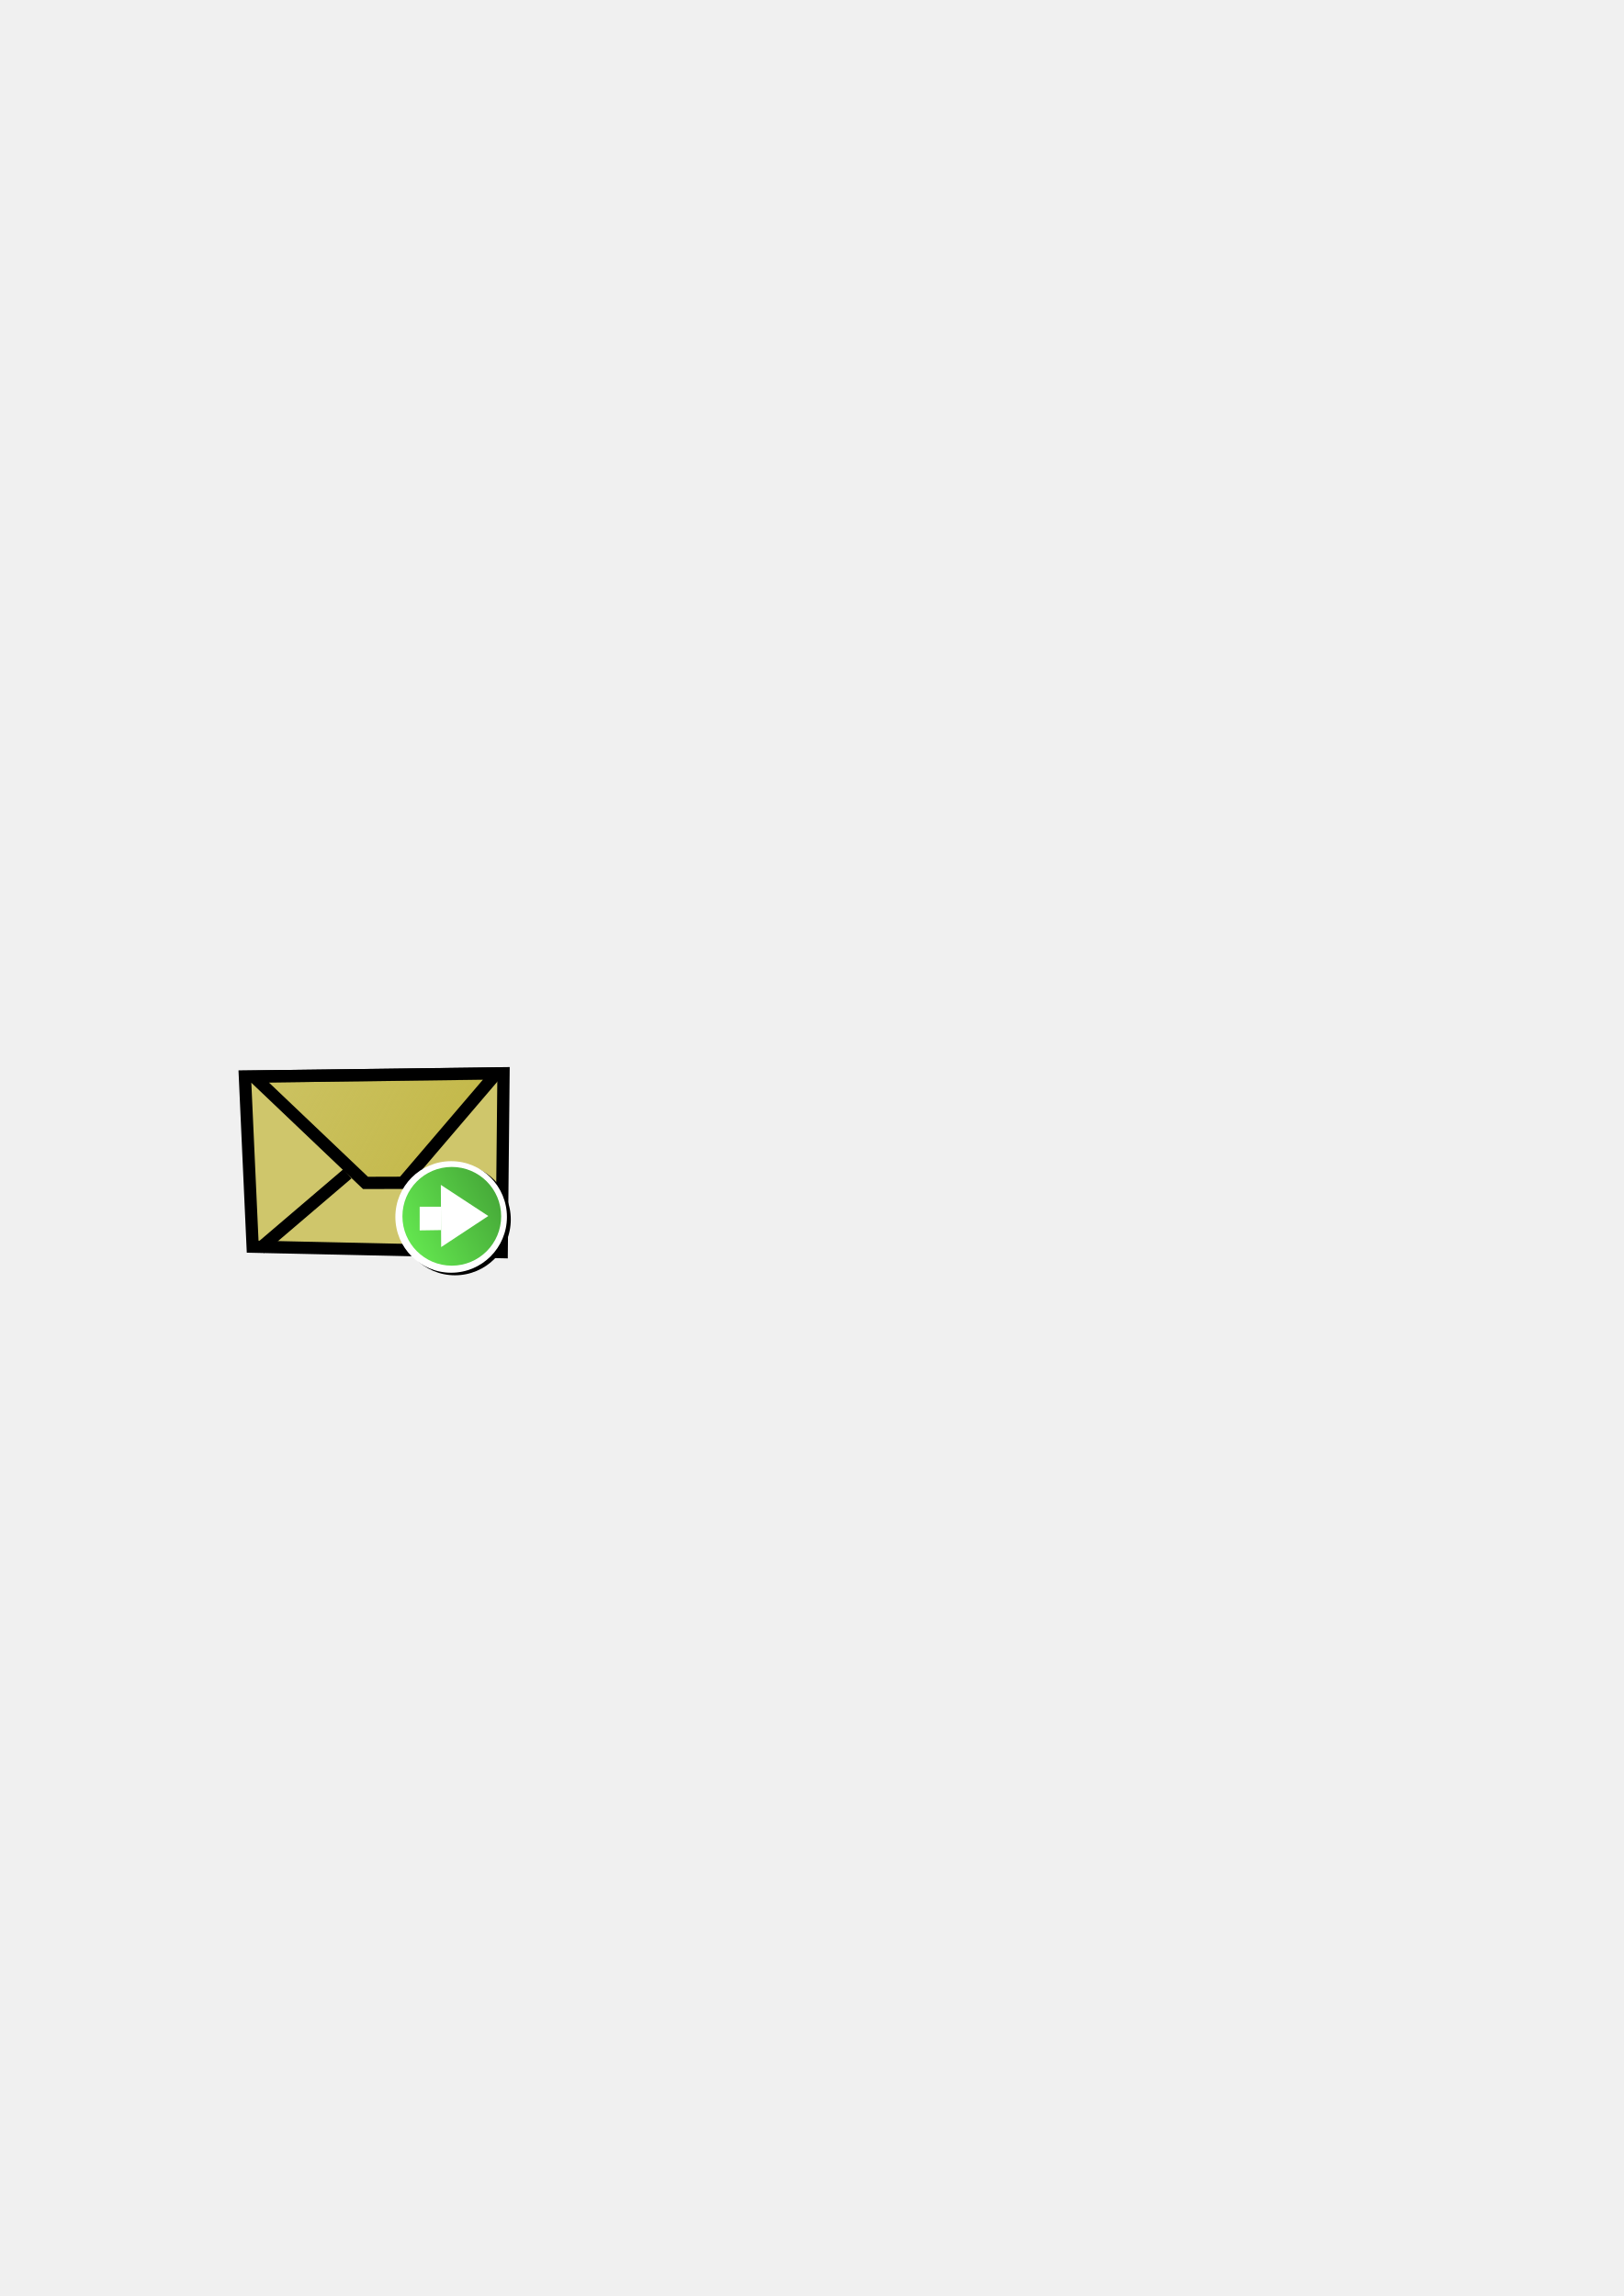
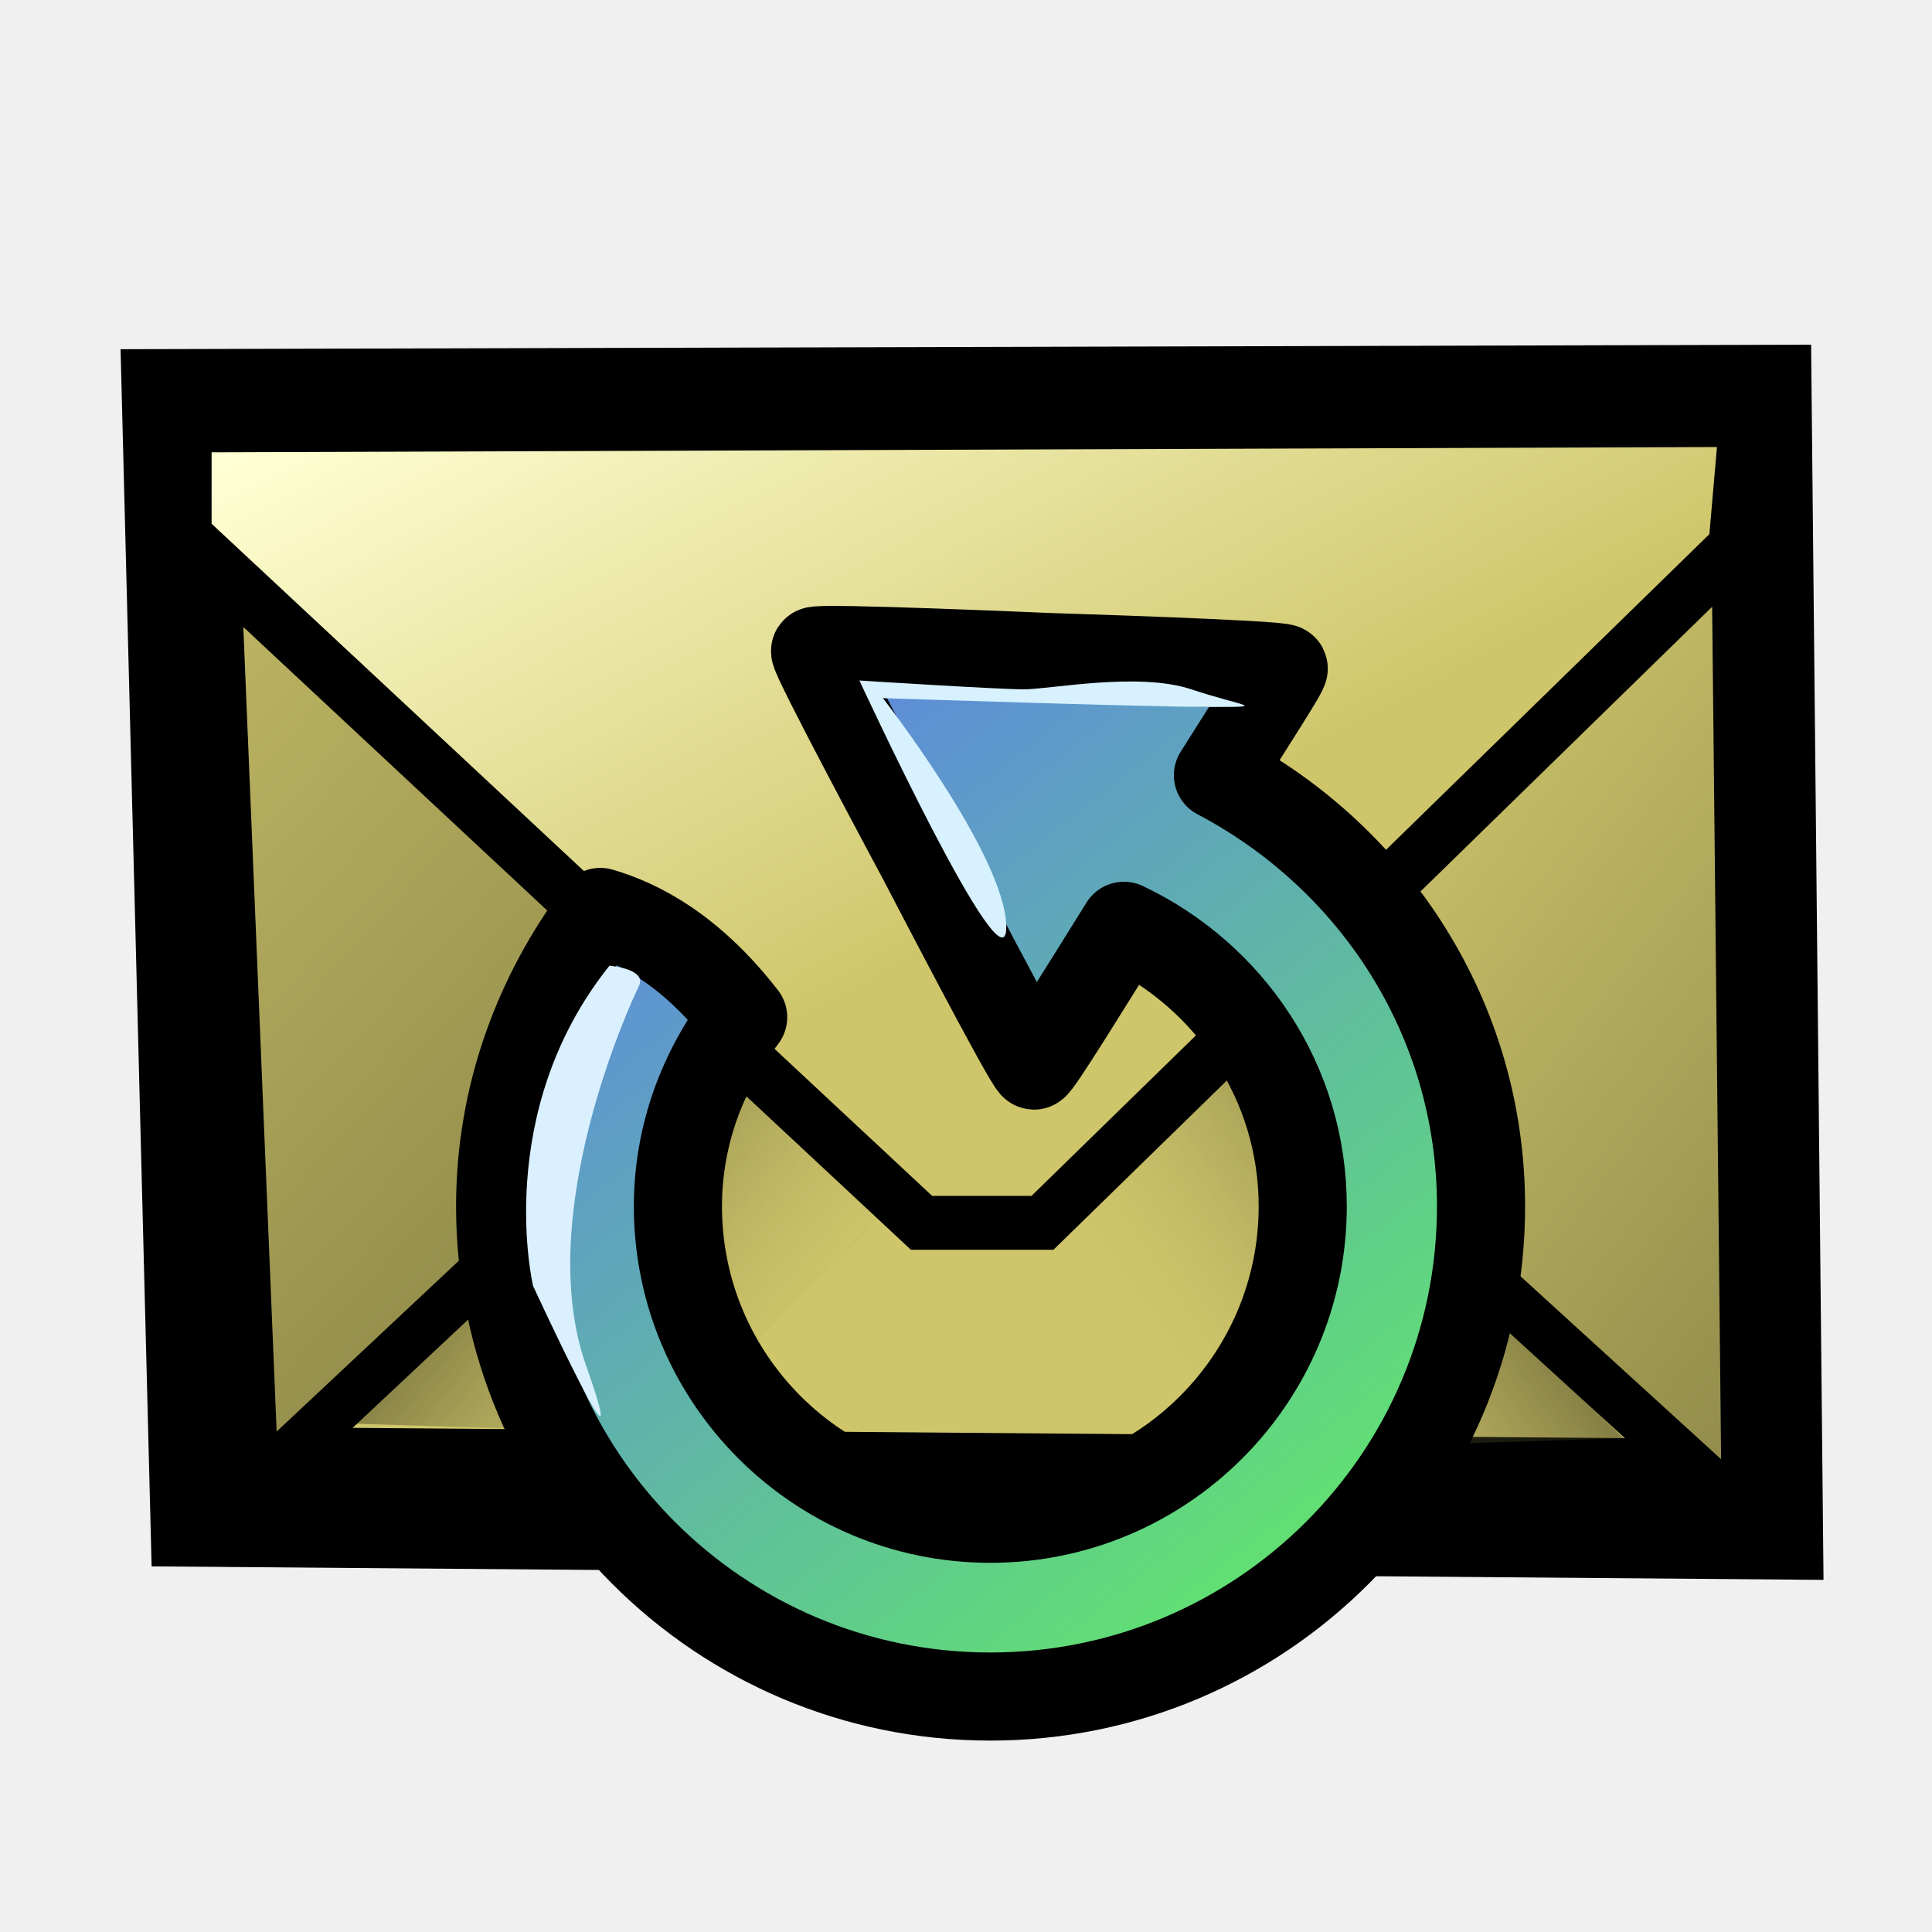
- <svg xmlns="http://www.w3.org/2000/svg" xmlns:xlink="http://www.w3.org/1999/xlink" id="svg1340" width="210mm" height="297mm">
-   <defs id="defs1343">
-     <linearGradient xlink:href="#linearGradient2244" id="linearGradient3208" x1="13.928" y1="835.489" x2="164.147" y2="758.887" gradientUnits="userSpaceOnUse" />
-     <linearGradient id="linearGradient8747">
-       <stop style="stop-color:#c3b848;stop-opacity:1;" offset="0" id="stop8749" />
-       <stop style="stop-color:#c3b848;stop-opacity:0;" offset="1" id="stop8751" />
+ <svg xmlns="http://www.w3.org/2000/svg" xmlns:xlink="http://www.w3.org/1999/xlink" width="400" height="400" id="svg2" version="1.0">
+   <defs id="defs4">
+     <linearGradient id="linearGradient2078">
+       <stop style="stop-color:#5e89de;stop-opacity:1;" offset="0" id="stop2080" />
+       <stop style="stop-color:#62ff4d;stop-opacity:1;" offset="1" id="stop2082" />
    </linearGradient>
-     <linearGradient id="linearGradient3169">
-       <stop style="stop-color:#4d93ff;stop-opacity:1;" offset="0" id="stop3171" />
-       <stop style="stop-color:#3470ac;stop-opacity:1;" offset="1" id="stop3173" />
+     <linearGradient y2="65.818" y1="6.216" xlink:href="#linearGradient2078" x2="60.903" x1="16.887" id="linearGradient2084" gradientUnits="userSpaceOnUse" gradientTransform="matrix(0.968115,0,0,1.032935,1.34375,1)" />
+     <linearGradient id="linearGradient2116">
+       <stop style="stop-color:#abb7ce;stop-opacity:1;" offset="0" id="stop2118" />
+       <stop style="stop-color:#8dba87;stop-opacity:1;" offset="1" id="stop2120" />
    </linearGradient>
-     <linearGradient id="linearGradient2250">
-       <stop style="stop-color:#ff0000;stop-opacity:1;" offset="0" id="stop2252" />
-       <stop style="stop-color:#850000;stop-opacity:1;" offset="1" id="stop2254" />
+     <linearGradient y2="65.818" y1="6.216" xlink:href="#linearGradient2116" x2="60.903" x1="16.887" id="linearGradient2114" gradientUnits="userSpaceOnUse" gradientTransform="matrix(0.968115,0,0,1.032935,3,2)" />
+     <linearGradient id="linearGradient6503">
+       <stop id="stop6505" offset="0" style="stop-color:#cfc66b;stop-opacity:1;" />
+       <stop id="stop6507" offset="1" style="stop-color:#000000;stop-opacity:1;" />
    </linearGradient>
-     <linearGradient id="linearGradient2244">
-       <stop id="stop2246" offset="0" style="stop-color:#6fff58;stop-opacity:1;" />
-       <stop id="stop2248" offset="1" style="stop-color:#327e29;stop-opacity:1;" />
+     <linearGradient id="linearGradient5753">
+       <stop style="stop-color:#000000;stop-opacity:1;" offset="0" id="stop5755" />
+       <stop style="stop-color:#e09d17;stop-opacity:1" offset="1" id="stop5757" />
    </linearGradient>
-     <linearGradient id="linearGradient2232">
-       <stop style="stop-color:#0030ff;stop-opacity:1;" offset="0" id="stop2234" />
-       <stop style="stop-color:#02116f;stop-opacity:1;" offset="1" id="stop2236" />
+     <linearGradient id="linearGradient5739">
+       <stop id="stop5741" offset="0" style="stop-color:#cfc66b;stop-opacity:1;" />
+       <stop id="stop5743" offset="1" style="stop-color:#f2d30f;stop-opacity:1;" />
    </linearGradient>
-     <linearGradient xlink:href="#linearGradient3169" id="linearGradient3175" x1="219.433" y1="558.12" x2="229.238" y2="699.923" gradientUnits="userSpaceOnUse" gradientTransform="translate(362.9805,113.959)" />
-     <linearGradient xlink:href="#linearGradient3169" id="linearGradient3190" x1="201.187" y1="608.158" x2="378.956" y2="607.078" gradientUnits="userSpaceOnUse" />
-     <linearGradient xlink:href="#linearGradient3169" id="linearGradient3198" x1="204.001" y1="608.158" x2="381.77" y2="607.078" gradientUnits="userSpaceOnUse" gradientTransform="translate(-2.813803,0)" />
-     <linearGradient xlink:href="#linearGradient8747" id="linearGradient8753" x1="204.162" y1="635.598" x2="73.72" y2="563.202" gradientUnits="userSpaceOnUse" gradientTransform="translate(23.81846,-60.86939)" />
+     <linearGradient id="linearGradient4985">
+       <stop style="stop-color:#000000;stop-opacity:0.567;" offset="0" id="stop4987" />
+       <stop style="stop-color:#cfc66b;stop-opacity:0;" offset="1" id="stop4989" />
+     </linearGradient>
+     <linearGradient id="linearGradient2789">
+       <stop style="stop-color:#cfc66b;stop-opacity:1;" offset="0" id="stop2791" />
+       <stop style="stop-color:#cfc66b;stop-opacity:0;" offset="1" id="stop2793" />
+     </linearGradient>
+     <linearGradient id="linearGradient2055">
+       <stop style="stop-color:#cfc66b;stop-opacity:1;" offset="0" id="stop2057" />
+       <stop style="stop-color:#ffffd3;stop-opacity:1;" offset="1" id="stop2059" />
+     </linearGradient>
+     <linearGradient xlink:href="#linearGradient2055" id="linearGradient2061" x1="350.929" y1="522.362" x2="259.071" y2="348.076" gradientUnits="userSpaceOnUse" gradientTransform="translate(-22.02455,218.5294)" />
+     <linearGradient xlink:href="#linearGradient4985" id="linearGradient4991" x1="186.695" y1="590.363" x2="280" y2="664.505" gradientUnits="userSpaceOnUse" gradientTransform="translate(4.23946,200.3466)" />
+     <linearGradient xlink:href="#linearGradient4985" id="linearGradient5721" gradientUnits="userSpaceOnUse" x1="170.532" y1="592.383" x2="269.898" y2="660.464" gradientTransform="matrix(-1,0,0,1,631.8339,204.5098)" />
+     <linearGradient xlink:href="#linearGradient6503" id="linearGradient6493" x1="934.404" y1="484.12" x2="1456.374" y2="888.181" gradientUnits="userSpaceOnUse" gradientTransform="translate(-502.8571,194.2857)" />
+     <linearGradient xlink:href="#linearGradient6503" id="linearGradient6501" x1="558.69" y1="429.982" x2="1200.1" y2="1019.991" gradientUnits="userSpaceOnUse" gradientTransform="translate(-502.8571,194.2857)" />
+     <linearGradient xlink:href="#linearGradient4985" id="linearGradient1906" gradientUnits="userSpaceOnUse" gradientTransform="matrix(-1,0,0,1,631.8339,204.5098)" x1="170.532" y1="592.383" x2="269.898" y2="660.464" />
+     <linearGradient xlink:href="#linearGradient6503" id="linearGradient1908" gradientUnits="userSpaceOnUse" gradientTransform="translate(-502.8571,194.2857)" x1="934.404" y1="484.12" x2="1456.374" y2="888.181" />
+     <linearGradient xlink:href="#linearGradient4985" id="linearGradient1910" gradientUnits="userSpaceOnUse" gradientTransform="translate(4.23946,200.3466)" x1="186.695" y1="590.363" x2="280" y2="664.505" />
+     <linearGradient xlink:href="#linearGradient6503" id="linearGradient1912" gradientUnits="userSpaceOnUse" gradientTransform="translate(-502.8571,194.2857)" x1="558.69" y1="429.982" x2="1200.1" y2="1019.991" />
+     <linearGradient xlink:href="#linearGradient2055" id="linearGradient1914" gradientUnits="userSpaceOnUse" gradientTransform="translate(-22.02455,218.5294)" x1="350.929" y1="522.362" x2="259.071" y2="348.076" />
+     <linearGradient xlink:href="#linearGradient2078" id="linearGradient2233" gradientUnits="userSpaceOnUse" gradientTransform="matrix(3.532542,0,0,3.769063,96.24932,128.6691)" x1="16.887" y1="6.216" x2="60.903" y2="65.818" />
+     <linearGradient xlink:href="#linearGradient2116" id="linearGradient2236" gradientUnits="userSpaceOnUse" gradientTransform="matrix(3.532542,0,0,3.769063,102.293,132.318)" x1="16.887" y1="6.216" x2="60.903" y2="65.818" />
  </defs>
-   <path style="fill:#cfc66b;fill-opacity:1;fill-rule:evenodd;stroke:#000000;stroke-width:6;stroke-linecap:butt;stroke-linejoin:miter;stroke-opacity:1;stroke-miterlimit:4;stroke-dasharray:none" d="M 245.242,612.162 L 246.124,524.827 L 119.716,526.333 L 123.503,609.515 L 245.242,612.162 z " id="path8015" />
-   <path style="fill:url(#linearGradient8753);fill-opacity:1;fill-rule:evenodd;stroke:#000000;stroke-width:6;stroke-linecap:butt;stroke-linejoin:miter;stroke-opacity:1;stroke-miterlimit:4;stroke-dasharray:none" d="M 242.64,524.774 L 196.928,578.274 L 178.661,578.328 L 124.029,526.333 L 242.64,524.774 z " id="path8013" />
-   <path style="fill:none;fill-opacity:0.75;fill-rule:evenodd;stroke:#000000;stroke-width:6;stroke-linecap:butt;stroke-linejoin:miter;stroke-miterlimit:4;stroke-dasharray:none;stroke-opacity:1" d="M 202.942,572.669 L 243.478,610.397" id="path8017" />
-   <path style="fill:none;fill-opacity:0.75;fill-rule:evenodd;stroke:#000000;stroke-width:6;stroke-linecap:butt;stroke-linejoin:miter;stroke-miterlimit:4;stroke-dasharray:none;stroke-opacity:1" d="M 127.032,610.397 L 169.839,573.863" id="path8019" />
-   <path style="opacity:1;fill:#000000;fill-opacity:1;stroke:none;stroke-width:0.524;stroke-linecap:butt;stroke-linejoin:miter;stroke-miterlimit:4;stroke-dasharray:none;stroke-dashoffset:0;stroke-opacity:1" id="path4096" d="M 113.411 797.188 A 38.301 38.301 0 1 1  36.809,797.188 A 38.301 38.301 0 1 1  113.411 797.188 z" transform="matrix(0.71196,0,0,0.71196,168.9369,28.65678)" />
-   <path style="opacity:1;fill:#ffffff;fill-opacity:1;stroke:none;stroke-width:0.524;stroke-linecap:butt;stroke-linejoin:miter;stroke-miterlimit:4;stroke-dasharray:none;stroke-dashoffset:0;stroke-opacity:1" id="path3210" d="M 113.411 797.188 A 38.301 38.301 0 1 1  36.809,797.188 A 38.301 38.301 0 1 1  113.411 797.188 z" transform="matrix(0.71196,0,0,0.71196,167.0563,27.40295)" />
-   <path style="opacity:1;fill:url(#linearGradient3208);fill-opacity:1;stroke:none;stroke-width:0.524;stroke-linecap:butt;stroke-linejoin:miter;stroke-miterlimit:4;stroke-dasharray:none;stroke-dashoffset:0;stroke-opacity:1" id="path3200" d="M 113.411 797.188 A 38.301 38.301 0 1 1  36.809,797.188 A 38.301 38.301 0 1 1  113.411 797.188 z" transform="matrix(0.630125,0,0,0.630125,173.5163,92.32696)" />
-   <path style="fill:#ffffff;fill-opacity:1;fill-rule:evenodd;stroke:none;stroke-width:1px;stroke-linecap:butt;stroke-linejoin:miter;stroke-opacity:1" d="M 215.49,579.297 L 215.646,609.7 L 238.684,594.499 L 215.49,579.297 z " id="path3214" />
-   <path style="fill:#ffffff;fill-opacity:1;fill-rule:evenodd;stroke:none;stroke-width:1px;stroke-linecap:butt;stroke-linejoin:miter;stroke-opacity:1" d="M 215.803,589.954 L 215.646,601.394 L 205.146,601.551 L 205.146,589.954 L 215.803,589.954 z " id="path3218" />
+   <g id="layer1">
+     <g id="g1898" transform="matrix(0.796947,0,0,0.796947,-53.51239,-402.1742)">
+       <path id="path1324" d="M 124.281,893.514 L 522.496,896.728 L 519.639,612.443 L 117.139,613.514 L 124.281,893.514 z " style="fill:#cfc66b;fill-opacity:1;fill-rule:evenodd;stroke:black;stroke-width:36.4;stroke-linecap:butt;stroke-linejoin:miter;stroke-miterlimit:4;stroke-dasharray:none;stroke-opacity:1" />
+       <path id="path5719" d="M 488.977,878.301 L 361.834,756.872 L 318.977,804.015 L 396.12,881.158 L 488.977,878.301 z " style="fill:url(#linearGradient1906);fill-opacity:1;fill-rule:evenodd;stroke:none;stroke-width:1px;stroke-linecap:butt;stroke-linejoin:miter;stroke-opacity:1" />
+       <path id="path1318" d="M 342.261,735.524 L 520.833,898.381 L 517.975,626.952 L 393.69,624.095 L 342.261,735.524 z " style="fill:url(#linearGradient1908);fill-opacity:1;fill-rule:evenodd;stroke:black;stroke-width:12.8;stroke-linecap:butt;stroke-linejoin:miter;stroke-miterlimit:4;stroke-dasharray:none;stroke-opacity:1" />
+       <path id="path4257" d="M 147.097,874.137 L 274.239,752.709 L 317.097,799.852 L 239.954,876.995 L 147.097,874.137 z " style="fill:url(#linearGradient1910);fill-opacity:1;fill-rule:evenodd;stroke:none;stroke-width:1px;stroke-linecap:butt;stroke-linejoin:miter;stroke-opacity:1" />
+       <path id="path1322" d="M 122.842,640.769 L 292.842,741.126 L 133.2,890.769 L 122.842,640.769 z " style="fill:url(#linearGradient1912);fill-opacity:1;fill-rule:evenodd;stroke:black;stroke-width:12.8;stroke-linecap:butt;stroke-linejoin:miter;stroke-miterlimit:4;stroke-dasharray:none;stroke-opacity:1" />
+       <path id="path1316" d="M 115.118,615.177 L 115.118,643.749 L 306.547,822.32 L 337.975,822.32 L 517.975,646.606 L 520.833,613.749 L 115.118,615.177 z " style="fill:url(#linearGradient1914);fill-opacity:1;fill-rule:evenodd;stroke:black;stroke-width:14;stroke-linecap:butt;stroke-linejoin:miter;stroke-miterlimit:4;stroke-dasharray:none;stroke-opacity:1" />
+     </g>
+     <path d="M 174.803,138.413 C 174.286,139.235 196.583,180.745 197.037,181.604 C 197.49,182.462 219.151,224.227 220.122,224.263 C 220.809,224.289 231.246,207.339 238.739,195.327 C 260.551,205.65 275.76,227.676 275.76,253.412 C 275.76,289.115 246.783,318.092 211.079,318.092 C 175.376,318.092 146.399,289.115 146.399,253.412 C 146.399,238.635 151.56,225.158 159.909,214.263 C 148.935,200.098 138.106,194.725 130.335,192.455 C 117.487,209.478 109.591,230.453 109.591,253.412 C 109.591,309.472 155.018,354.9 211.079,354.9 C 267.14,354.9 312.674,309.472 312.674,253.412 C 312.674,214.479 290.442,181.083 258.207,164.157 C 264.979,153.367 272.066,142.489 271.823,142.03 C 271.37,141.171 224.284,139.726 223.313,139.689 C 222.343,139.653 175.32,137.59 174.803,138.413 z " id="path2112" style="fill:url(#linearGradient2236);fill-opacity:1;stroke:none;stroke-width:0.375;stroke-miterlimit:4;stroke-opacity:1" />
+     <path d="M 168.759,134.764 C 168.243,135.586 190.54,177.096 190.993,177.955 C 191.447,178.814 213.108,220.578 214.078,220.614 C 214.766,220.64 225.202,203.69 232.695,191.678 C 254.507,202.001 269.716,224.027 269.716,249.763 C 269.716,285.466 240.739,314.443 205.036,314.443 C 169.332,314.443 140.355,285.466 140.355,249.763 C 140.355,234.986 145.516,221.509 153.866,210.614 C 142.891,196.45 132.063,191.076 124.292,188.806 C 111.443,205.829 103.547,226.804 103.547,249.763 C 103.547,305.824 148.975,351.251 205.036,351.251 C 261.097,351.251 306.631,305.824 306.631,249.763 C 306.631,210.83 284.399,177.435 252.163,160.508 C 258.936,149.718 266.023,138.84 265.78,138.381 C 265.326,137.522 218.24,136.077 217.27,136.04 C 216.299,136.004 169.276,133.942 168.759,134.764 z " id="path1301" style="fill:url(#linearGradient2233);fill-opacity:1;stroke:black;stroke-width:18.244;stroke-linejoin:round;stroke-miterlimit:4;stroke-dasharray:none;stroke-opacity:1" />
+     <path d="M 177.93,140.892 C 177.93,140.892 206.513,142.717 211.987,142.717 C 217.46,142.717 235.704,139.068 246.651,142.717 C 257.598,146.366 263.071,146.366 250.3,146.366 C 237.529,146.366 182.796,144.541 182.796,144.541 C 182.796,144.541 208.338,177.381 208.338,191.977 C 208.338,206.572 177.93,140.892 177.93,140.892 z " id="path2136" style="fill:#d7f1ff;fill-opacity:1;fill-rule:evenodd;stroke:none;stroke-width:1px;stroke-linecap:butt;stroke-linejoin:miter;stroke-opacity:1" />
+     <path d="M 126.178,199.943 C 126.178,199.943 134.084,200.551 132.259,204.2 C 130.435,207.848 110.366,251.635 121.313,282.651 C 132.259,313.666 110.366,266.231 110.366,266.231 C 110.366,266.231 101.852,230.35 126.178,199.943 z " id="path2138" style="fill:#daf0fe;fill-opacity:1;fill-rule:evenodd;stroke:none;stroke-width:1px;stroke-linecap:butt;stroke-linejoin:miter;stroke-opacity:1" />
+   </g>
</svg>
